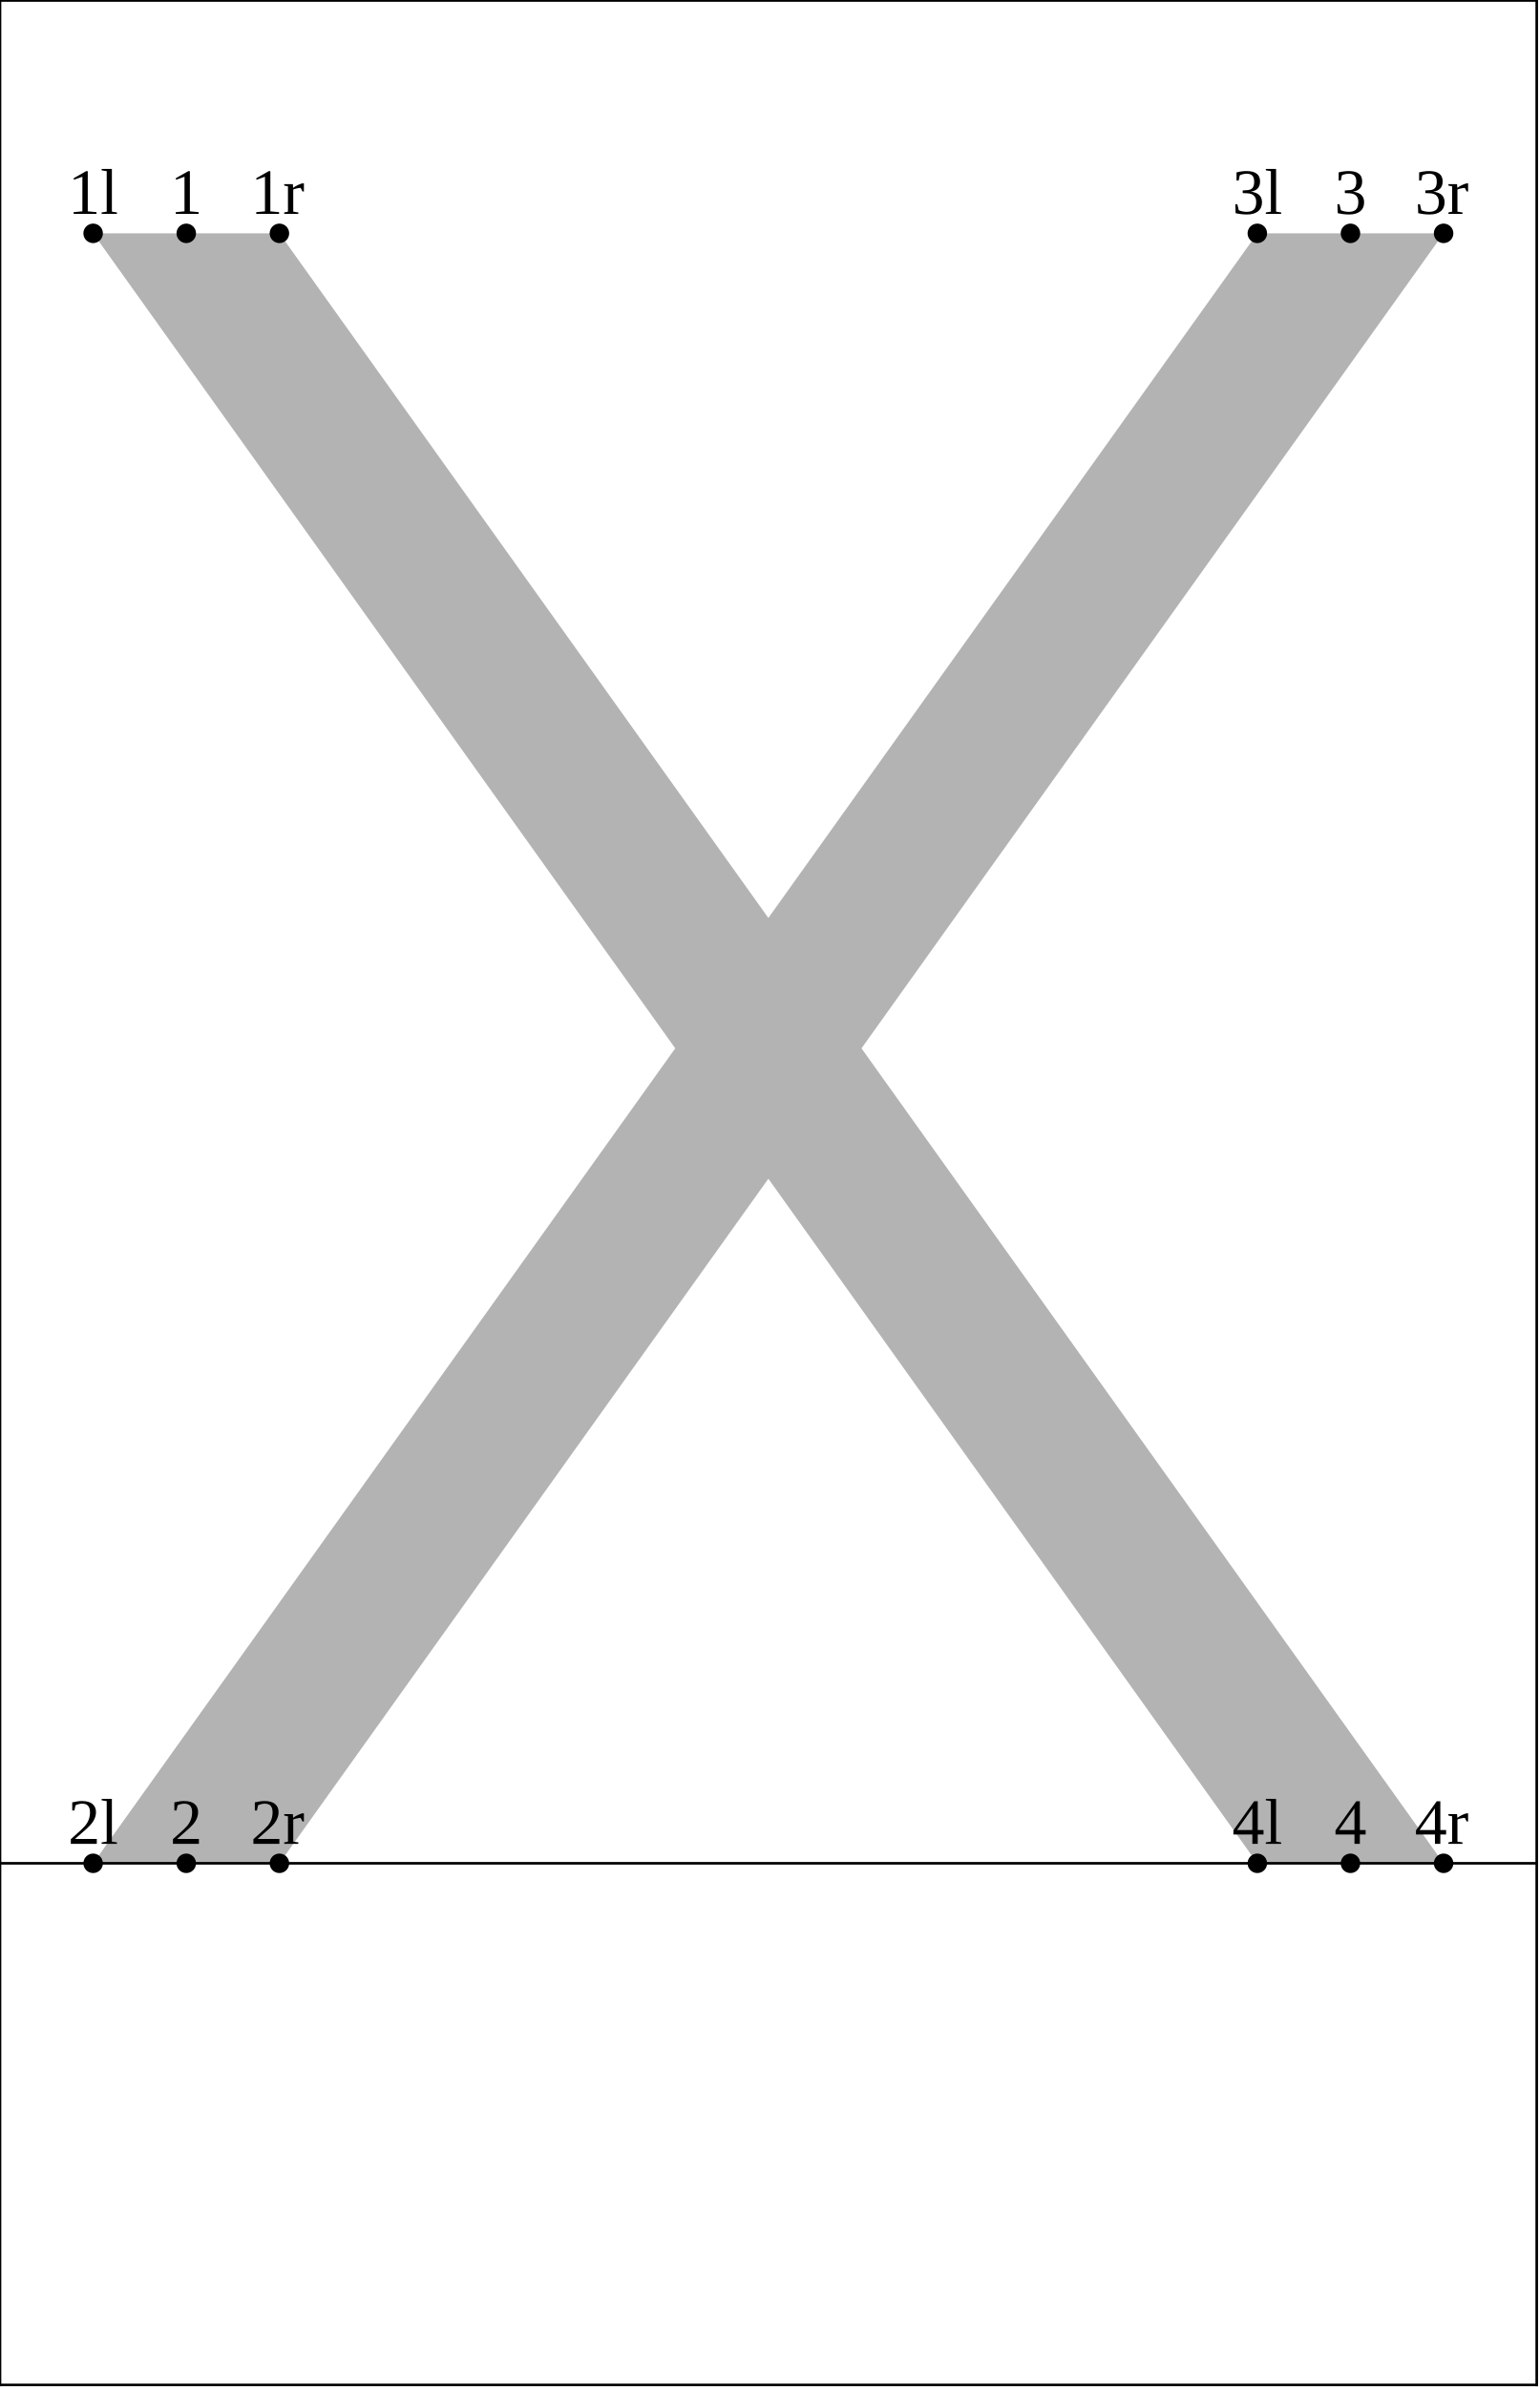
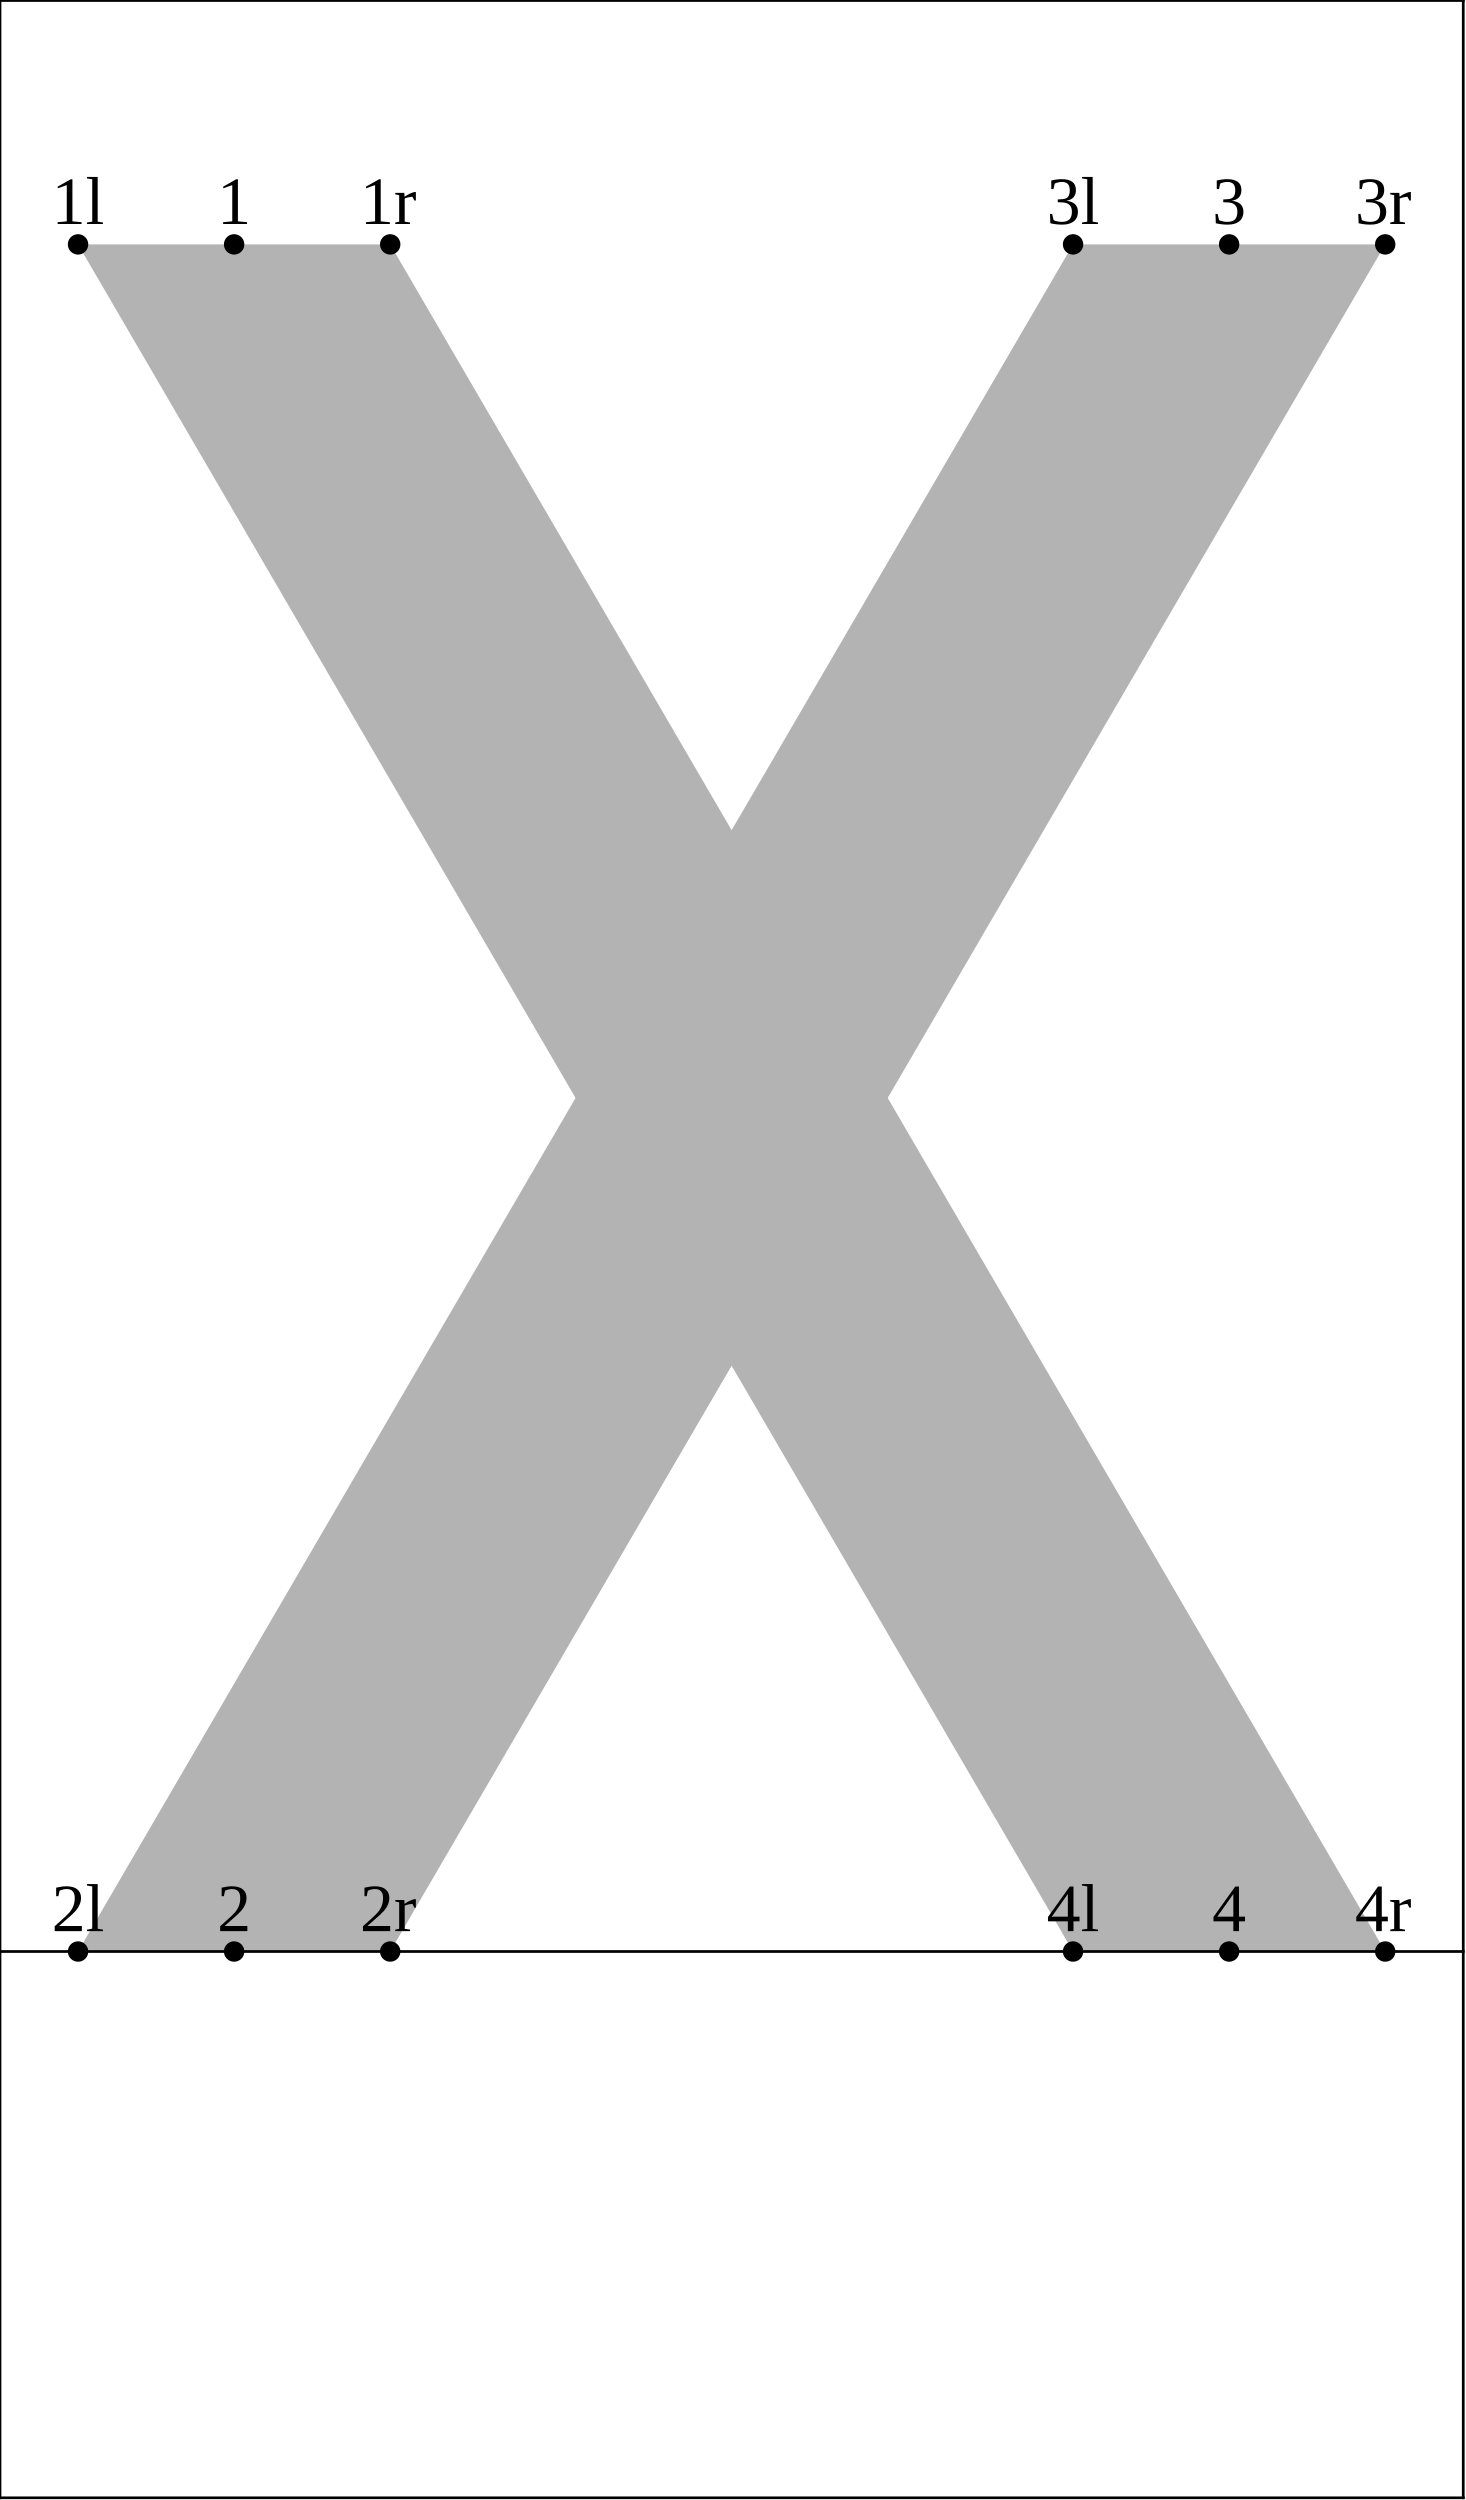
- <svg xmlns="http://www.w3.org/2000/svg" version="1.1" width="237.112" height="367.662" viewBox="0 0 237.112 367.662">
-   <path d="M14.346 35.942L193.673 287L222.366 287L43.039 35.942Z" style="fill: rgb(70%,70%,70%);stroke: none;" />
-   <path d="M193.673 35.942L14.346 287L43.039 287L222.366 35.942Z" style="fill: rgb(70%,70%,70%);stroke: none;" />
-   <g transform="translate(10.47183 32.94206)" style="fill: rgb(0%,0%,0%);">
+ <svg xmlns="http://www.w3.org/2000/svg" version="1.1" width="215.593" height="367.662" viewBox="0 0 215.593 367.662">
+   <path d="M11.477 35.942L157.808 287L203.716 287L57.385 35.942Z" style="fill: rgb(70%,70%,70%);stroke: none;" />
+   <path d="M157.808 35.942L11.477 287L57.385 287L203.716 35.942Z" style="fill: rgb(70%,70%,70%);stroke: none;" />
+   <g transform="translate(7.602539 32.94206)" style="fill: rgb(0%,0%,0%);">
    <text font-size="9.963">1l</text>
  </g>
-   <path d="M14.346 35.942l0 0" style="stroke:rgb(0%,0%,0%); stroke-width: 3;stroke-linecap: round;stroke-linejoin: round;stroke-miterlimit: 10;fill: none;" />
-   <g transform="translate(10.47183 284)" style="fill: rgb(0%,0%,0%);">
+   <path d="M11.477 35.942l0 0" style="stroke:rgb(0%,0%,0%); stroke-width: 3;stroke-linecap: round;stroke-linejoin: round;stroke-miterlimit: 10;fill: none;" />
+   <g transform="translate(7.602539 284)" style="fill: rgb(0%,0%,0%);">
    <text font-size="9.963">2l</text>
  </g>
-   <path d="M14.346 287l0 0" style="stroke:rgb(0%,0%,0%); stroke-width: 3;stroke-linecap: round;stroke-linejoin: round;stroke-miterlimit: 10;fill: none;" />
-   <g transform="translate(189.7989 32.94206)" style="fill: rgb(0%,0%,0%);">
+   <path d="M11.477 287l0 0" style="stroke:rgb(0%,0%,0%); stroke-width: 3;stroke-linecap: round;stroke-linejoin: round;stroke-miterlimit: 10;fill: none;" />
+   <g transform="translate(153.9335 32.94206)" style="fill: rgb(0%,0%,0%);">
    <text font-size="9.963">3l</text>
  </g>
-   <path d="M193.673 35.942l0 0" style="stroke:rgb(0%,0%,0%); stroke-width: 3;stroke-linecap: round;stroke-linejoin: round;stroke-miterlimit: 10;fill: none;" />
-   <g transform="translate(189.7989 284)" style="fill: rgb(0%,0%,0%);">
+   <path d="M157.808 35.942l0 0" style="stroke:rgb(0%,0%,0%); stroke-width: 3;stroke-linecap: round;stroke-linejoin: round;stroke-miterlimit: 10;fill: none;" />
+   <g transform="translate(153.9335 284)" style="fill: rgb(0%,0%,0%);">
    <text font-size="9.963">4l</text>
  </g>
-   <path d="M193.673 287l0 0" style="stroke:rgb(0%,0%,0%); stroke-width: 3;stroke-linecap: round;stroke-linejoin: round;stroke-miterlimit: 10;fill: none;" />
-   <g transform="translate(26.20177 32.94206)" style="fill: rgb(0%,0%,0%);">
+   <path d="M157.808 287l0 0" style="stroke:rgb(0%,0%,0%); stroke-width: 3;stroke-linecap: round;stroke-linejoin: round;stroke-miterlimit: 10;fill: none;" />
+   <g transform="translate(31.94009 32.94206)" style="fill: rgb(0%,0%,0%);">
    <text font-size="9.963">1</text>
  </g>
-   <path d="M28.692 35.942l0 0" style="stroke:rgb(0%,0%,0%); stroke-width: 3;stroke-linecap: round;stroke-linejoin: round;stroke-miterlimit: 10;fill: none;" />
-   <g transform="translate(26.20177 284)" style="fill: rgb(0%,0%,0%);">
+   <path d="M34.431 35.942l0 0" style="stroke:rgb(0%,0%,0%); stroke-width: 3;stroke-linecap: round;stroke-linejoin: round;stroke-miterlimit: 10;fill: none;" />
+   <g transform="translate(31.94009 284)" style="fill: rgb(0%,0%,0%);">
    <text font-size="9.963">2</text>
  </g>
-   <path d="M28.692 287l0 0" style="stroke:rgb(0%,0%,0%); stroke-width: 3;stroke-linecap: round;stroke-linejoin: round;stroke-miterlimit: 10;fill: none;" />
-   <g transform="translate(205.5289 32.94206)" style="fill: rgb(0%,0%,0%);">
+   <path d="M34.431 287l0 0" style="stroke:rgb(0%,0%,0%); stroke-width: 3;stroke-linecap: round;stroke-linejoin: round;stroke-miterlimit: 10;fill: none;" />
+   <g transform="translate(178.2711 32.94206)" style="fill: rgb(0%,0%,0%);">
    <text font-size="9.963">3</text>
  </g>
-   <path d="M208.02 35.942l0 0" style="stroke:rgb(0%,0%,0%); stroke-width: 3;stroke-linecap: round;stroke-linejoin: round;stroke-miterlimit: 10;fill: none;" />
-   <g transform="translate(205.5289 284)" style="fill: rgb(0%,0%,0%);">
+   <path d="M180.762 35.942l0 0" style="stroke:rgb(0%,0%,0%); stroke-width: 3;stroke-linecap: round;stroke-linejoin: round;stroke-miterlimit: 10;fill: none;" />
+   <g transform="translate(178.2711 284)" style="fill: rgb(0%,0%,0%);">
    <text font-size="9.963">4</text>
  </g>
-   <path d="M208.02 287l0 0" style="stroke:rgb(0%,0%,0%); stroke-width: 3;stroke-linecap: round;stroke-linejoin: round;stroke-miterlimit: 10;fill: none;" />
-   <g transform="translate(38.59695 32.94206)" style="fill: rgb(0%,0%,0%);">
+   <path d="M180.762 287l0 0" style="stroke:rgb(0%,0%,0%); stroke-width: 3;stroke-linecap: round;stroke-linejoin: round;stroke-miterlimit: 10;fill: none;" />
+   <g transform="translate(52.9429 32.94206)" style="fill: rgb(0%,0%,0%);">
    <text font-size="9.963">1r</text>
  </g>
-   <path d="M43.039 35.942l0 0" style="stroke:rgb(0%,0%,0%); stroke-width: 3;stroke-linecap: round;stroke-linejoin: round;stroke-miterlimit: 10;fill: none;" />
-   <g transform="translate(38.59695 284)" style="fill: rgb(0%,0%,0%);">
+   <path d="M57.385 35.942l0 0" style="stroke:rgb(0%,0%,0%); stroke-width: 3;stroke-linecap: round;stroke-linejoin: round;stroke-miterlimit: 10;fill: none;" />
+   <g transform="translate(52.9429 284)" style="fill: rgb(0%,0%,0%);">
    <text font-size="9.963">2r</text>
  </g>
-   <path d="M43.039 287l0 0" style="stroke:rgb(0%,0%,0%); stroke-width: 3;stroke-linecap: round;stroke-linejoin: round;stroke-miterlimit: 10;fill: none;" />
-   <g transform="translate(217.9241 32.94206)" style="fill: rgb(0%,0%,0%);">
+   <path d="M57.385 287l0 0" style="stroke:rgb(0%,0%,0%); stroke-width: 3;stroke-linecap: round;stroke-linejoin: round;stroke-miterlimit: 10;fill: none;" />
+   <g transform="translate(199.2739 32.94206)" style="fill: rgb(0%,0%,0%);">
    <text font-size="9.963">3r</text>
  </g>
-   <path d="M222.366 35.942l0 0" style="stroke:rgb(0%,0%,0%); stroke-width: 3;stroke-linecap: round;stroke-linejoin: round;stroke-miterlimit: 10;fill: none;" />
-   <g transform="translate(217.9241 284)" style="fill: rgb(0%,0%,0%);">
+   <path d="M203.716 35.942l0 0" style="stroke:rgb(0%,0%,0%); stroke-width: 3;stroke-linecap: round;stroke-linejoin: round;stroke-miterlimit: 10;fill: none;" />
+   <g transform="translate(199.2739 284)" style="fill: rgb(0%,0%,0%);">
    <text font-size="9.963">4r</text>
  </g>
-   <path d="M222.366 287l0 0" style="stroke:rgb(0%,0%,0%); stroke-width: 3;stroke-linecap: round;stroke-linejoin: round;stroke-miterlimit: 10;fill: none;" />
-   <path d="M0 287L236.712 287" style="stroke:rgb(0%,0%,0%); stroke-width: 0.4;stroke-linecap: square;stroke-linejoin: round;stroke-miterlimit: 10;fill: none;" />
-   <path d="M0 0.077L236.712 0.077" style="stroke:rgb(0%,0%,0%); stroke-width: 0.4;stroke-linecap: square;stroke-linejoin: round;stroke-miterlimit: 10;fill: none;" />
-   <path d="M0 367.339L236.712 367.339" style="stroke:rgb(0%,0%,0%); stroke-width: 0.4;stroke-linecap: square;stroke-linejoin: round;stroke-miterlimit: 10;fill: none;" />
+   <path d="M203.716 287l0 0" style="stroke:rgb(0%,0%,0%); stroke-width: 3;stroke-linecap: round;stroke-linejoin: round;stroke-miterlimit: 10;fill: none;" />
+   <path d="M0 287L215.193 287" style="stroke:rgb(0%,0%,0%); stroke-width: 0.4;stroke-linecap: square;stroke-linejoin: round;stroke-miterlimit: 10;fill: none;" />
+   <path d="M0 0.077L215.193 0.077" style="stroke:rgb(0%,0%,0%); stroke-width: 0.4;stroke-linecap: square;stroke-linejoin: round;stroke-miterlimit: 10;fill: none;" />
+   <path d="M0 367.339L215.193 367.339" style="stroke:rgb(0%,0%,0%); stroke-width: 0.4;stroke-linecap: square;stroke-linejoin: round;stroke-miterlimit: 10;fill: none;" />
  <path d="M0 367.339L0 0.077" style="stroke:rgb(0%,0%,0%); stroke-width: 0.4;stroke-linecap: square;stroke-linejoin: round;stroke-miterlimit: 10;fill: none;" />
-   <path d="M236.712 367.339L236.712 0.077" style="stroke:rgb(0%,0%,0%); stroke-width: 0.4;stroke-linecap: square;stroke-linejoin: round;stroke-miterlimit: 10;fill: none;" />
+   <path d="M215.193 367.339L215.193 0.077" style="stroke:rgb(0%,0%,0%); stroke-width: 0.4;stroke-linecap: square;stroke-linejoin: round;stroke-miterlimit: 10;fill: none;" />
</svg>
